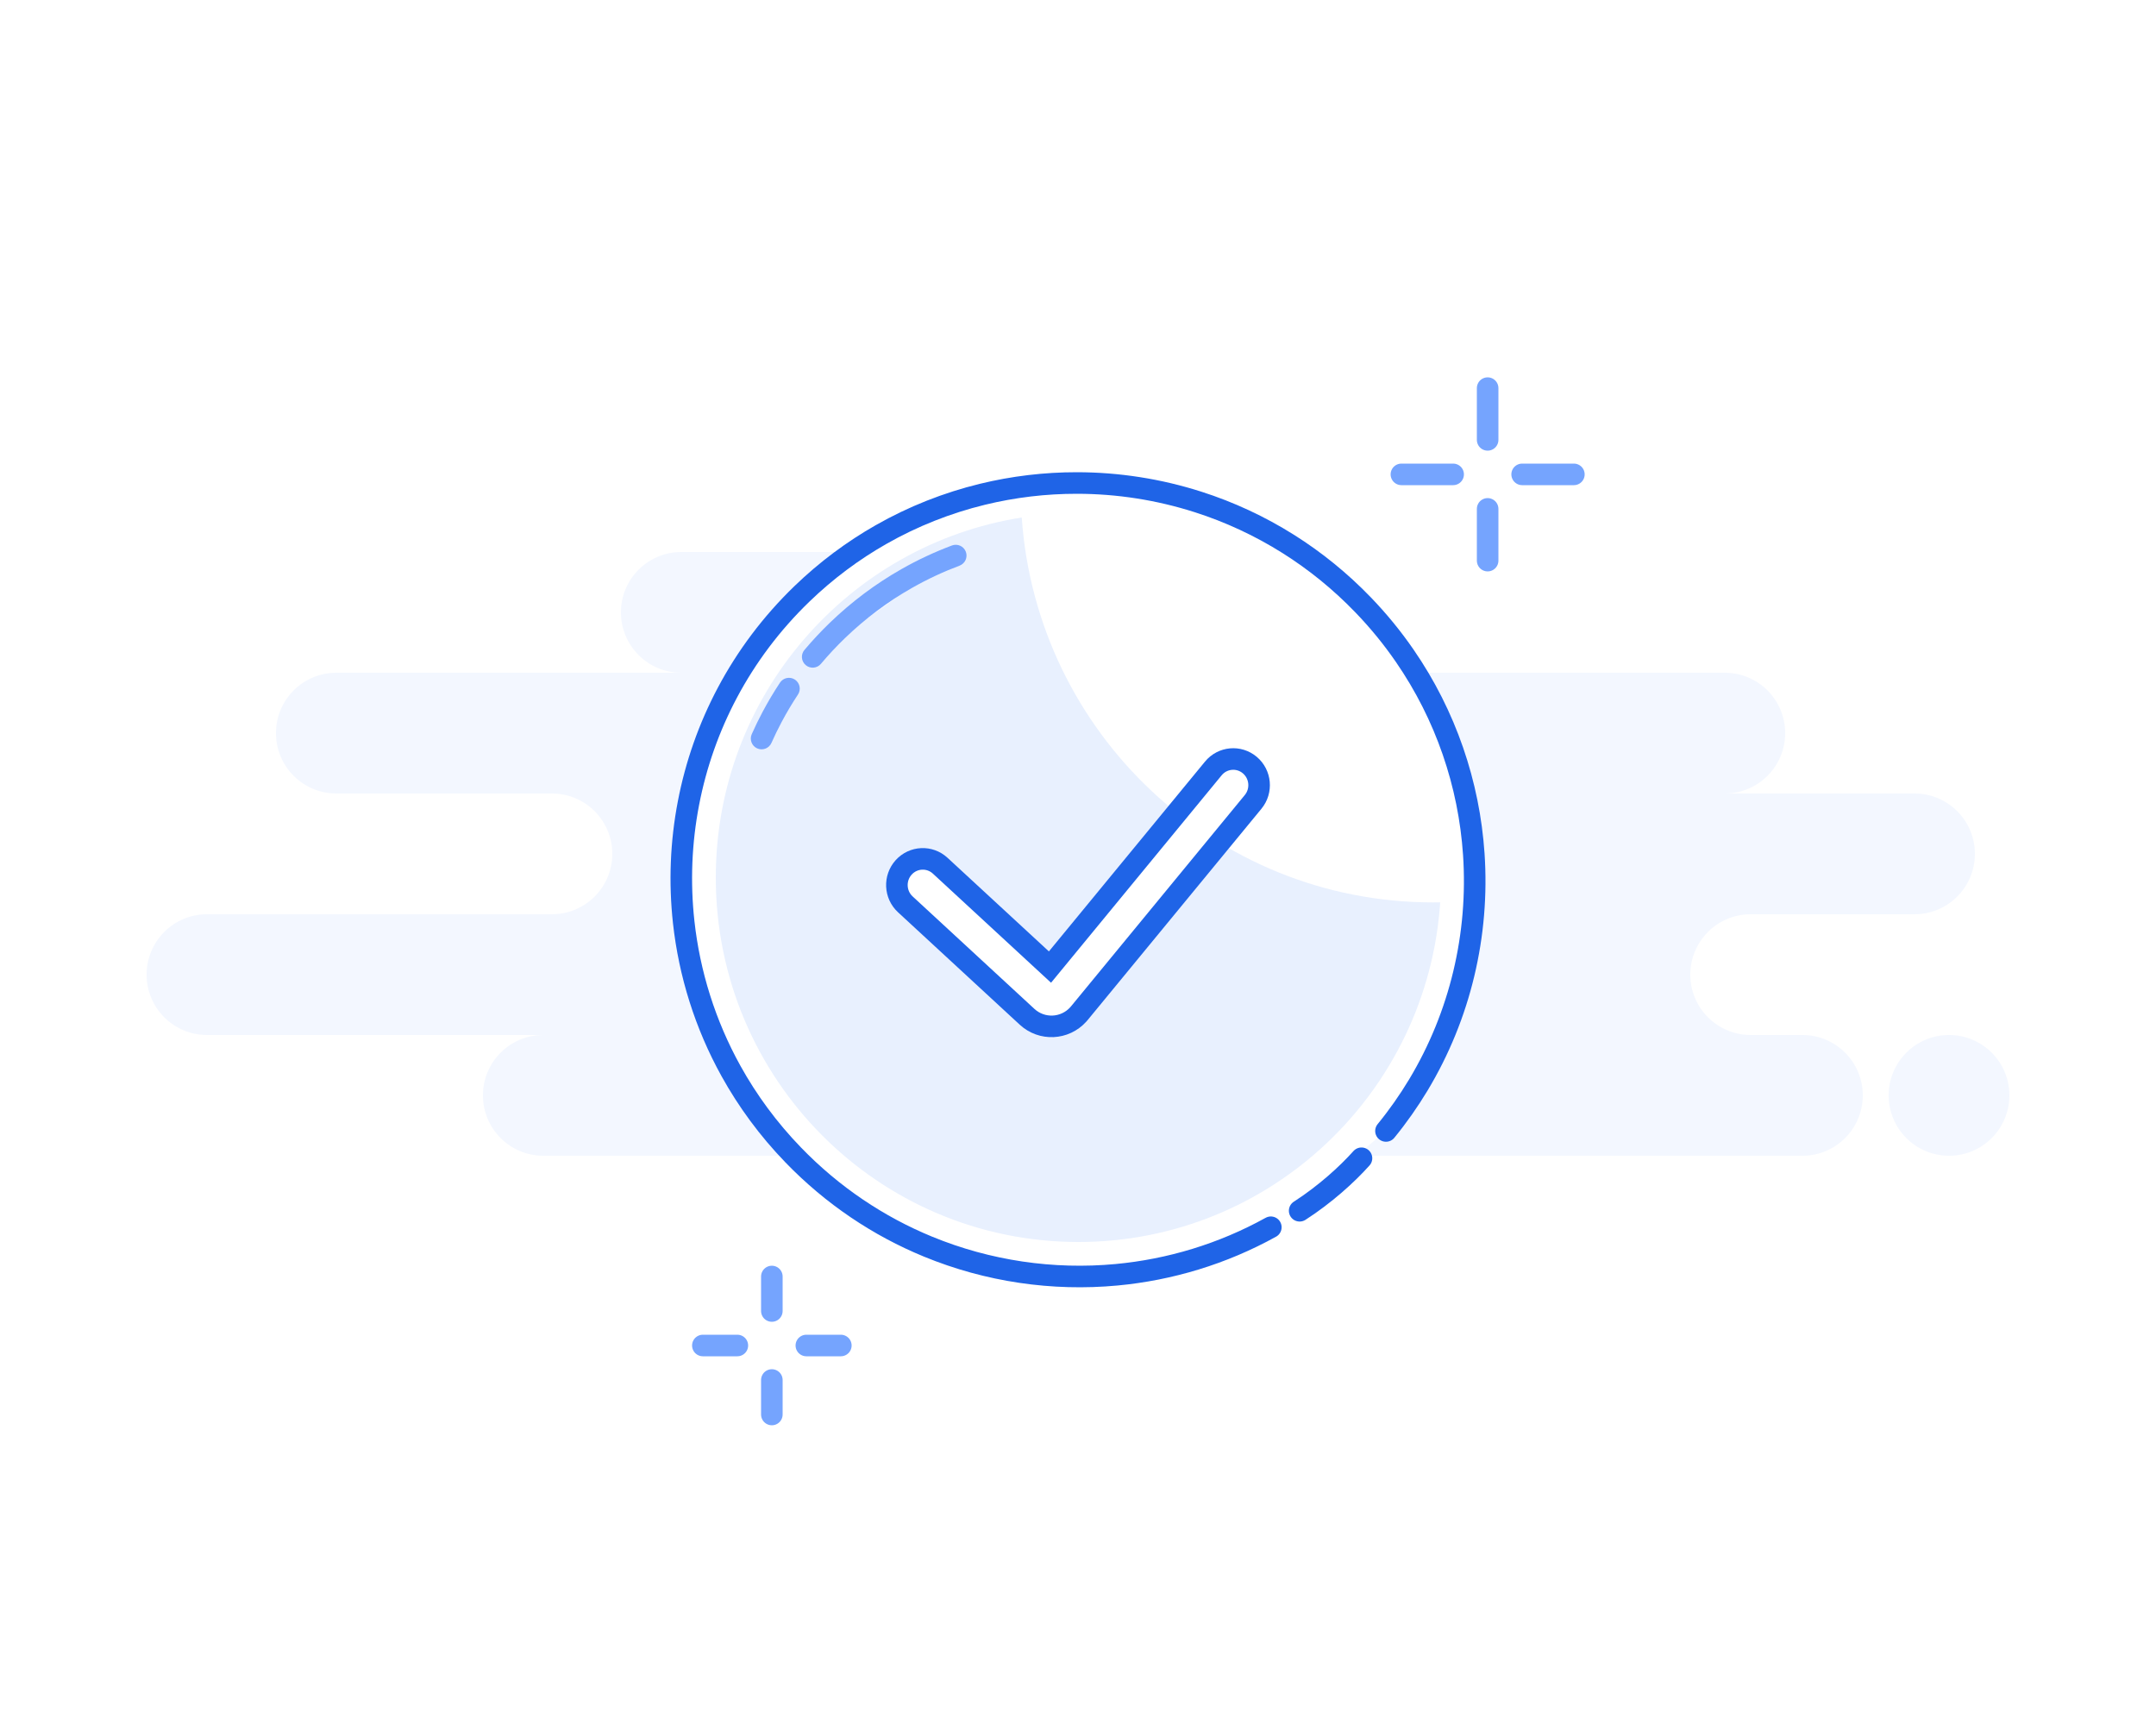
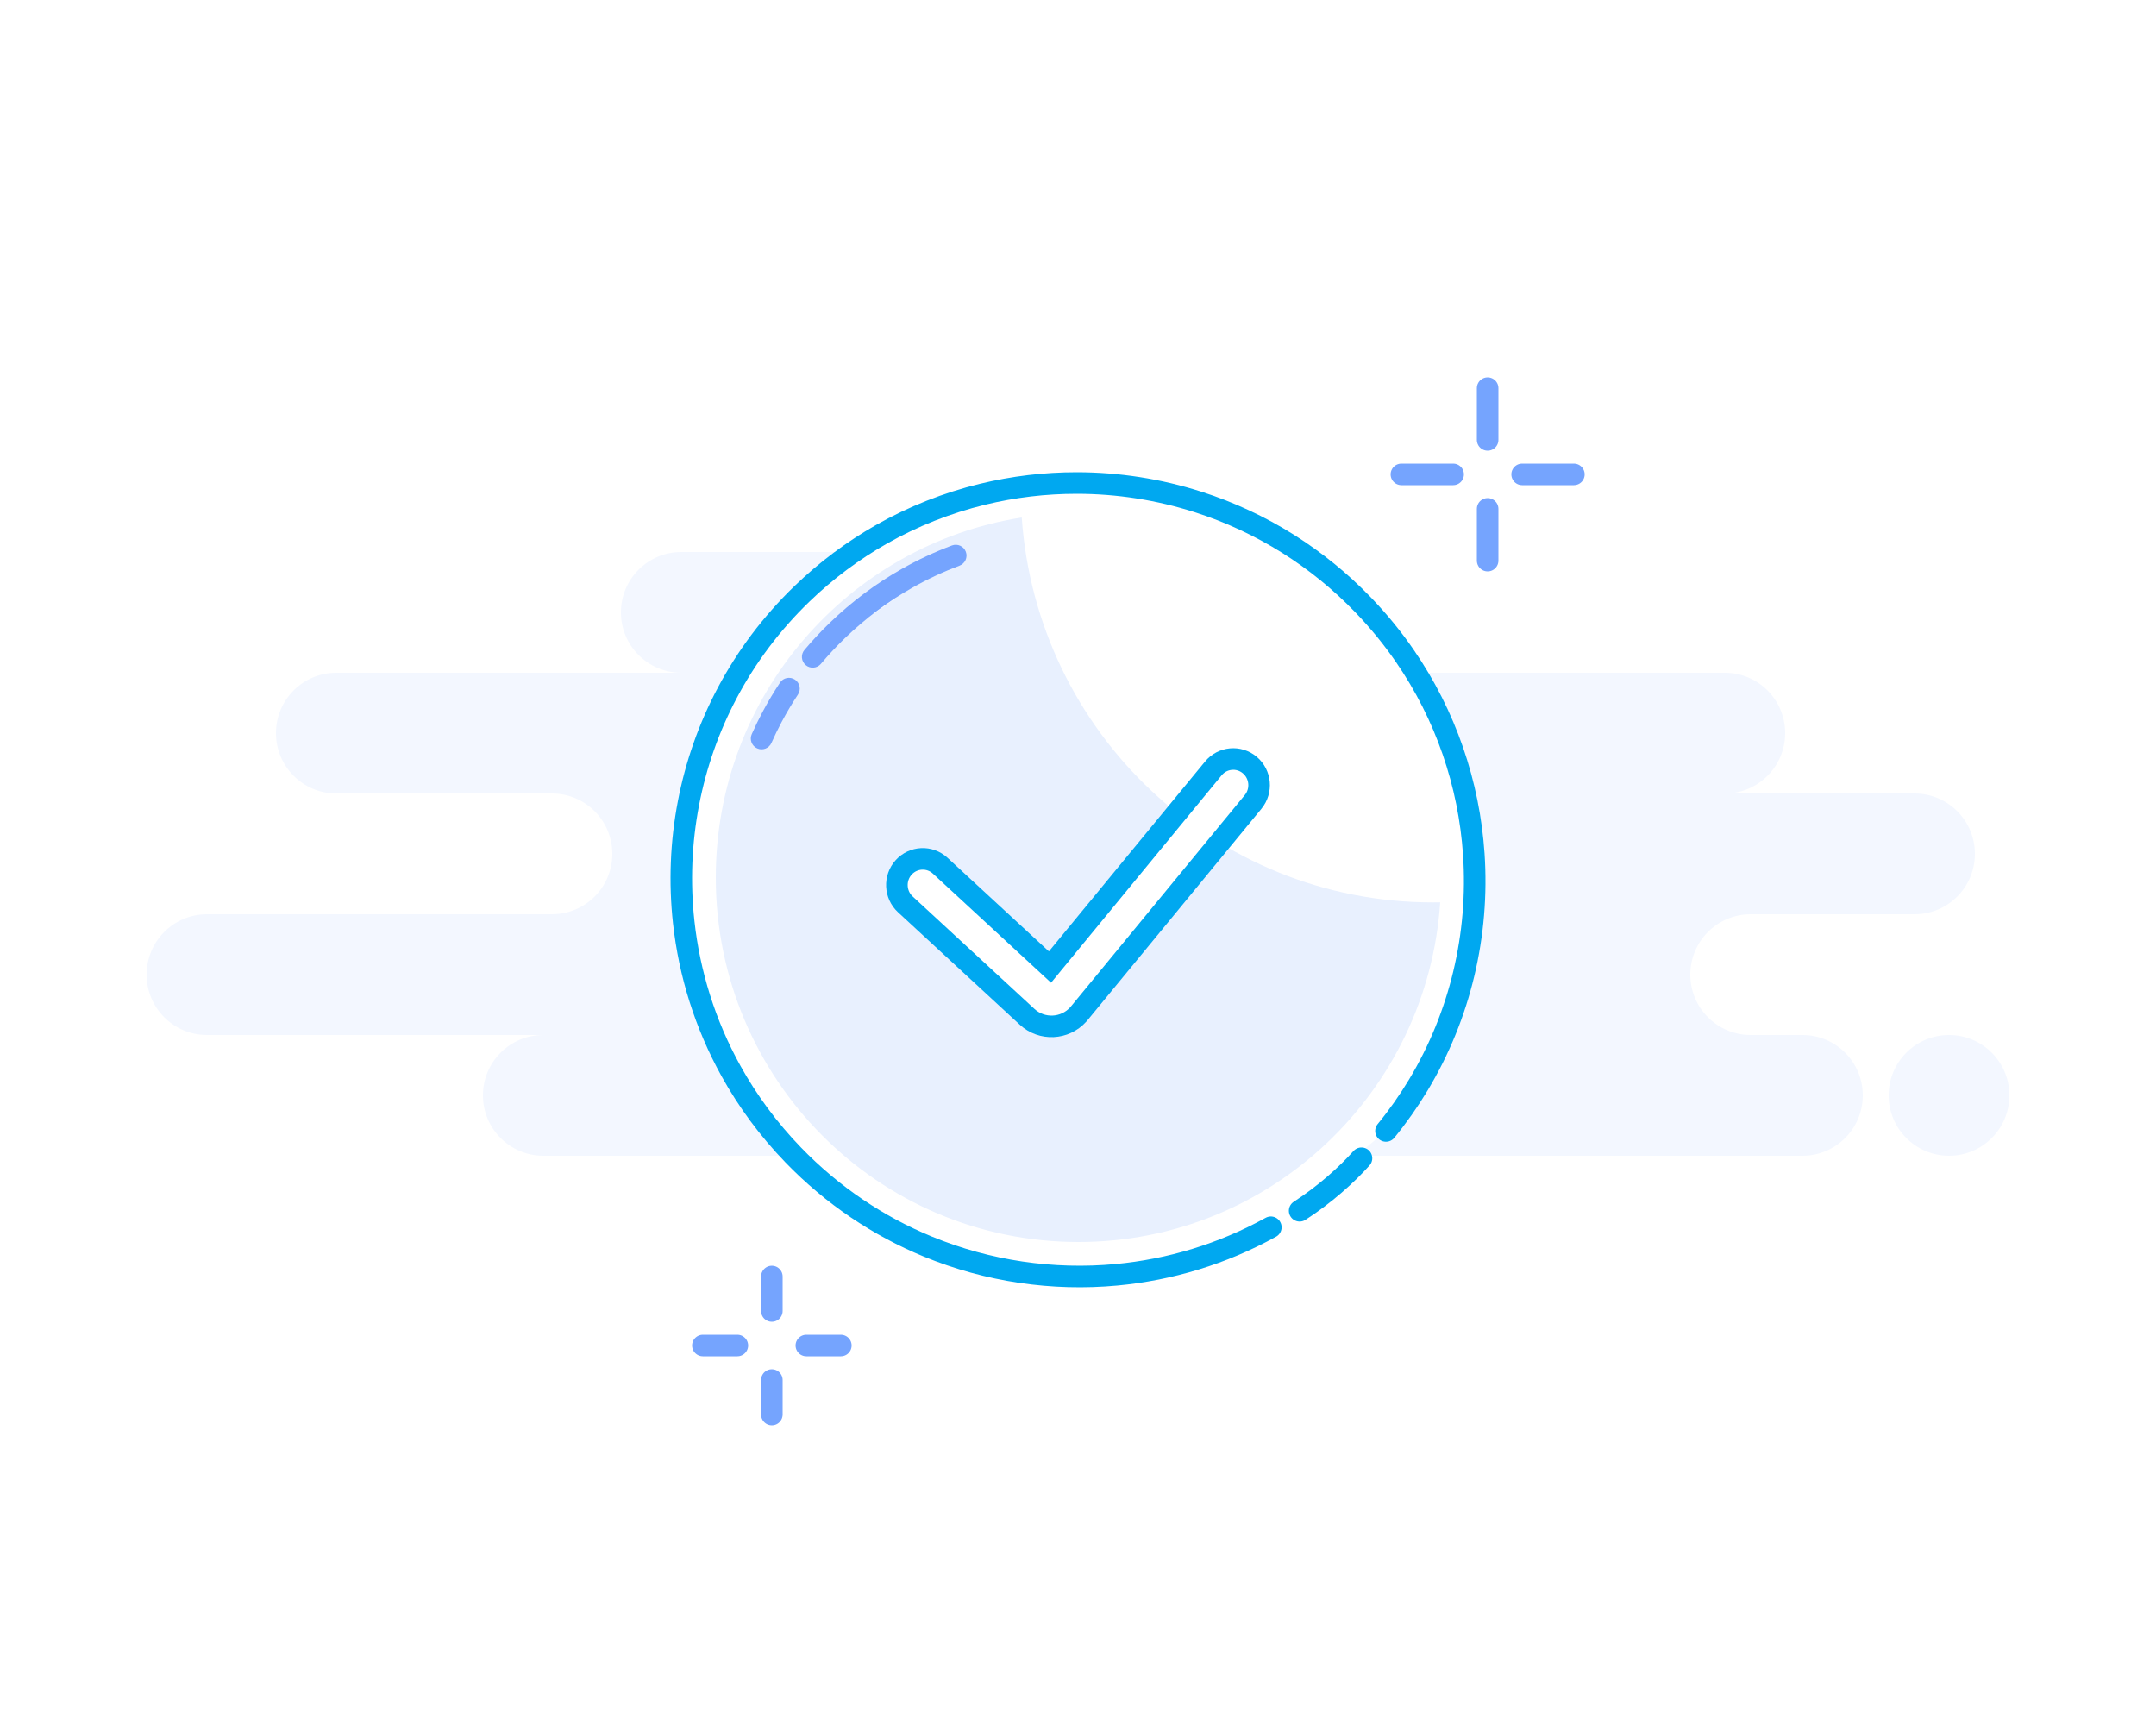
<svg xmlns="http://www.w3.org/2000/svg" width="250" height="200" viewBox="0 0 250 200" fill="none">
  <rect width="250" height="200" fill="white" />
  <path d="M136 64C139.866 64 143 67.134 143 71C143 74.866 139.866 78 136 78H200C203.866 78 207 81.134 207 85C207 88.866 203.866 92 200 92H222C225.866 92 229 95.134 229 99C229 102.866 225.866 106 222 106H203C199.134 106 196 109.134 196 113C196 116.866 199.134 120 203 120H209C212.866 120 216 123.134 216 127C216 130.866 212.866 134 209 134H157C156.485 134 155.983 133.944 155.5 133.839C155.017 133.944 154.515 134 154 134H63C59.134 134 56 130.866 56 127C56 123.134 59.134 120 63 120H24C20.134 120 17 116.866 17 113C17 109.134 20.134 106 24 106H64C67.866 106 71 102.866 71 99C71 95.134 67.866 92 64 92H39C35.134 92 32 88.866 32 85C32 81.134 35.134 78 39 78H79C75.134 78 72 74.866 72 71C72 67.134 75.134 64 79 64H136ZM226 120C229.866 120 233 123.134 233 127C233 130.866 229.866 134 226 134C222.134 134 219 130.866 219 127C219 123.134 222.134 120 226 120Z" fill="#F3F7FF" />
  <path d="M172.5 45V51" stroke="#75A4FE" stroke-width="2.5" stroke-linecap="round" stroke-linejoin="round" />
  <path d="M172.5 59V65" stroke="#75A4FE" stroke-width="2.5" stroke-linecap="round" stroke-linejoin="round" />
  <path d="M162.5 55H168.5" stroke="#75A4FE" stroke-width="2.5" stroke-linecap="round" stroke-linejoin="round" />
  <path d="M176.5 55H182.5" stroke="#75A4FE" stroke-width="2.5" stroke-linecap="round" stroke-linejoin="round" />
  <path d="M89.5 148V152" stroke="#75A4FE" stroke-width="2.5" stroke-linecap="round" stroke-linejoin="round" />
  <path d="M89.5 160V164" stroke="#75A4FE" stroke-width="2.5" stroke-linecap="round" stroke-linejoin="round" />
  <path d="M81.5 156H85.5" stroke="#75A4FE" stroke-width="2.5" stroke-linecap="round" stroke-linejoin="round" />
  <path d="M93.5 156H97.5" stroke="#75A4FE" stroke-width="2.5" stroke-linecap="round" stroke-linejoin="round" />
  <path fill-rule="evenodd" clip-rule="evenodd" d="M160.711 131.126C162.102 129.423 163.352 127.642 164.461 125.799C166.901 121.744 168.66 117.388 169.734 112.897C170.821 108.356 171.209 103.676 170.894 99.03C170.62 94.976 169.811 90.948 168.465 87.06C167.131 83.203 165.268 79.484 162.875 76.015C161.45 73.948 159.836 71.97 158.034 70.104C155.388 67.364 152.486 65.022 149.402 63.079C146.089 60.991 142.566 59.363 138.926 58.198C134.368 56.739 129.628 56.005 124.886 56C121.197 55.996 117.507 56.433 113.902 57.312C109.845 58.303 105.895 59.854 102.177 61.969C98.908 63.828 95.817 66.123 92.988 68.855C89.433 72.287 86.553 76.157 84.351 80.299C82.196 84.353 80.69 88.668 79.837 93.089C78.957 97.643 78.771 102.309 79.279 106.918C79.938 112.891 81.764 118.768 84.764 124.179C86.684 127.641 89.084 130.912 91.966 133.896C96.542 138.634 101.883 142.183 107.604 144.535C114.562 147.397 122.081 148.489 129.465 147.8C135.662 147.221 141.765 145.387 147.361 142.29" fill="white" />
-   <path d="M160.711 131.126C162.102 129.423 163.352 127.642 164.461 125.799C166.901 121.744 168.66 117.388 169.734 112.897C170.821 108.356 171.209 103.676 170.894 99.03C170.62 94.976 169.811 90.948 168.465 87.06C167.131 83.203 165.268 79.484 162.875 76.015C161.45 73.948 159.836 71.97 158.034 70.104C155.388 67.364 152.486 65.022 149.402 63.079C146.089 60.991 142.566 59.363 138.926 58.198C134.368 56.739 129.628 56.005 124.886 56C121.197 55.996 117.507 56.433 113.902 57.312C109.845 58.303 105.895 59.854 102.177 61.969C98.908 63.828 95.817 66.123 92.988 68.855C89.433 72.287 86.553 76.157 84.351 80.299C82.196 84.353 80.69 88.668 79.837 93.089C78.957 97.643 78.771 102.309 79.279 106.918C79.938 112.891 81.764 118.768 84.764 124.179C86.684 127.641 89.084 130.912 91.966 133.896C96.542 138.634 101.883 142.183 107.604 144.535C114.562 147.397 122.081 148.489 129.465 147.8C135.662 147.221 141.765 145.387 147.361 142.29" stroke="#1F64E7" stroke-width="2.5" stroke-linecap="round" stroke-linejoin="round" />
-   <path fill-rule="evenodd" clip-rule="evenodd" d="M150.701 140.378C153.607 138.508 156.191 136.175 157.872 134.291L150.701 140.378Z" fill="white" />
-   <path d="M150.701 140.378C153.607 138.508 156.191 136.175 157.872 134.291" stroke="#1F64E7" stroke-width="2.5" stroke-linecap="round" />
+   <path d="M160.711 131.126C162.102 129.423 163.352 127.642 164.461 125.799C166.901 121.744 168.66 117.388 169.734 112.897C170.821 108.356 171.209 103.676 170.894 99.03C170.62 94.976 169.811 90.948 168.465 87.06C167.131 83.203 165.268 79.484 162.875 76.015C161.45 73.948 159.836 71.97 158.034 70.104C155.388 67.364 152.486 65.022 149.402 63.079C146.089 60.991 142.566 59.363 138.926 58.198C134.368 56.739 129.628 56.005 124.886 56C121.197 55.996 117.507 56.433 113.902 57.312C109.845 58.303 105.895 59.854 102.177 61.969C98.908 63.828 95.817 66.123 92.988 68.855C89.433 72.287 86.553 76.157 84.351 80.299C82.196 84.353 80.69 88.668 79.837 93.089C78.957 97.643 78.771 102.309 79.279 106.918C79.938 112.891 81.764 118.768 84.764 124.179C86.684 127.641 89.084 130.912 91.966 133.896C96.542 138.634 101.883 142.183 107.604 144.535C114.562 147.397 122.081 148.489 129.465 147.8C135.662 147.221 141.765 145.387 147.361 142.29" stroke="#00A8F0" stroke-width="2.5" stroke-linecap="round" stroke-linejoin="round" />
+   <path fill-rule="evenodd" clip-rule="evenodd" d="M150.701 140.378C153.607 138.508 156.191 136.175 157.872 134.291Z" fill="white" />
+   <path d="M150.701 140.378C153.607 138.508 156.191 136.175 157.872 134.291" stroke="#00A8F0" stroke-width="2.5" stroke-linecap="round" />
  <path d="M167 104.617C166.714 104.622 166.427 104.625 166.14 104.625C140.886 104.625 120.209 84.936 118.476 60C98.375 63.171 83 80.653 83 101.743C83 125.081 101.825 144 125.048 144C147.309 144 165.53 126.615 167 104.617Z" fill="#E8F0FE" />
-   <path fill-rule="evenodd" clip-rule="evenodd" d="M109.023 100.373C107.8 99.243 105.903 99.33 104.785 100.567C103.668 101.803 103.753 103.721 104.977 104.851L119.096 117.889C120.808 119.47 123.465 119.349 125.029 117.618C125.095 117.544 125.095 117.544 125.158 117.469L145.307 92.972C146.366 91.684 146.192 89.772 144.918 88.701C143.644 87.63 141.752 87.806 140.693 89.094L121.75 112.125L109.023 100.373Z" fill="white" stroke="#1F64E7" stroke-width="2.5" stroke-linecap="round" />
+   <path fill-rule="evenodd" clip-rule="evenodd" d="M109.023 100.373C107.8 99.243 105.903 99.33 104.785 100.567C103.668 101.803 103.753 103.721 104.977 104.851L119.096 117.889C120.808 119.47 123.465 119.349 125.029 117.618C125.095 117.544 125.095 117.544 125.158 117.469L145.307 92.972C146.366 91.684 146.192 89.772 144.918 88.701C143.644 87.63 141.752 87.806 140.693 89.094L121.75 112.125L109.023 100.373Z" fill="white" stroke="#00A8F0" stroke-width="2.5" stroke-linecap="round" />
  <path fill-rule="evenodd" clip-rule="evenodd" d="M110.824 64.413C108.874 65.145 106.969 66.034 105.128 67.081C102.269 68.707 99.565 70.715 97.09 73.105C96.075 74.085 95.124 75.105 94.235 76.161M91.485 79.838C90.778 80.906 90.128 82 89.534 83.118C89.096 83.943 88.688 84.78 88.311 85.629" fill="white" />
  <path d="M111.263 65.584C111.909 65.341 112.237 64.62 111.994 63.974C111.752 63.328 111.031 63 110.385 63.243L111.263 65.584ZM105.128 67.081L105.746 68.167L105.128 67.081ZM97.09 73.105L96.222 72.206L97.09 73.105ZM93.279 75.356C92.834 75.884 92.902 76.673 93.43 77.117C93.958 77.562 94.747 77.494 95.191 76.966L93.279 75.356ZM92.528 80.528C92.909 79.952 92.751 79.176 92.175 78.795C91.599 78.414 90.824 78.572 90.443 79.148L92.528 80.528ZM89.534 83.118L90.638 83.704L90.638 83.704L89.534 83.118ZM87.168 85.121C86.888 85.751 87.172 86.49 87.803 86.771C88.433 87.051 89.172 86.767 89.453 86.136L87.168 85.121ZM110.385 63.243C108.373 63.997 106.409 64.914 104.51 65.994L105.746 68.167C107.529 67.153 109.374 66.292 111.263 65.584L110.385 63.243ZM104.51 65.994C101.56 67.672 98.772 69.742 96.222 72.206L97.958 74.004C100.357 71.687 102.977 69.743 105.746 68.167L104.51 65.994ZM96.222 72.206C95.176 73.215 94.195 74.267 93.279 75.356L95.191 76.966C96.052 75.943 96.975 74.954 97.958 74.004L96.222 72.206ZM90.443 79.148C89.714 80.249 89.043 81.379 88.43 82.531L90.638 83.704C91.213 82.622 91.843 81.562 92.528 80.528L90.443 79.148ZM88.43 82.531C87.978 83.382 87.557 84.246 87.168 85.121L89.453 86.136C89.818 85.315 90.213 84.504 90.638 83.704L88.43 82.531Z" fill="#75A4FE" />
</svg>
